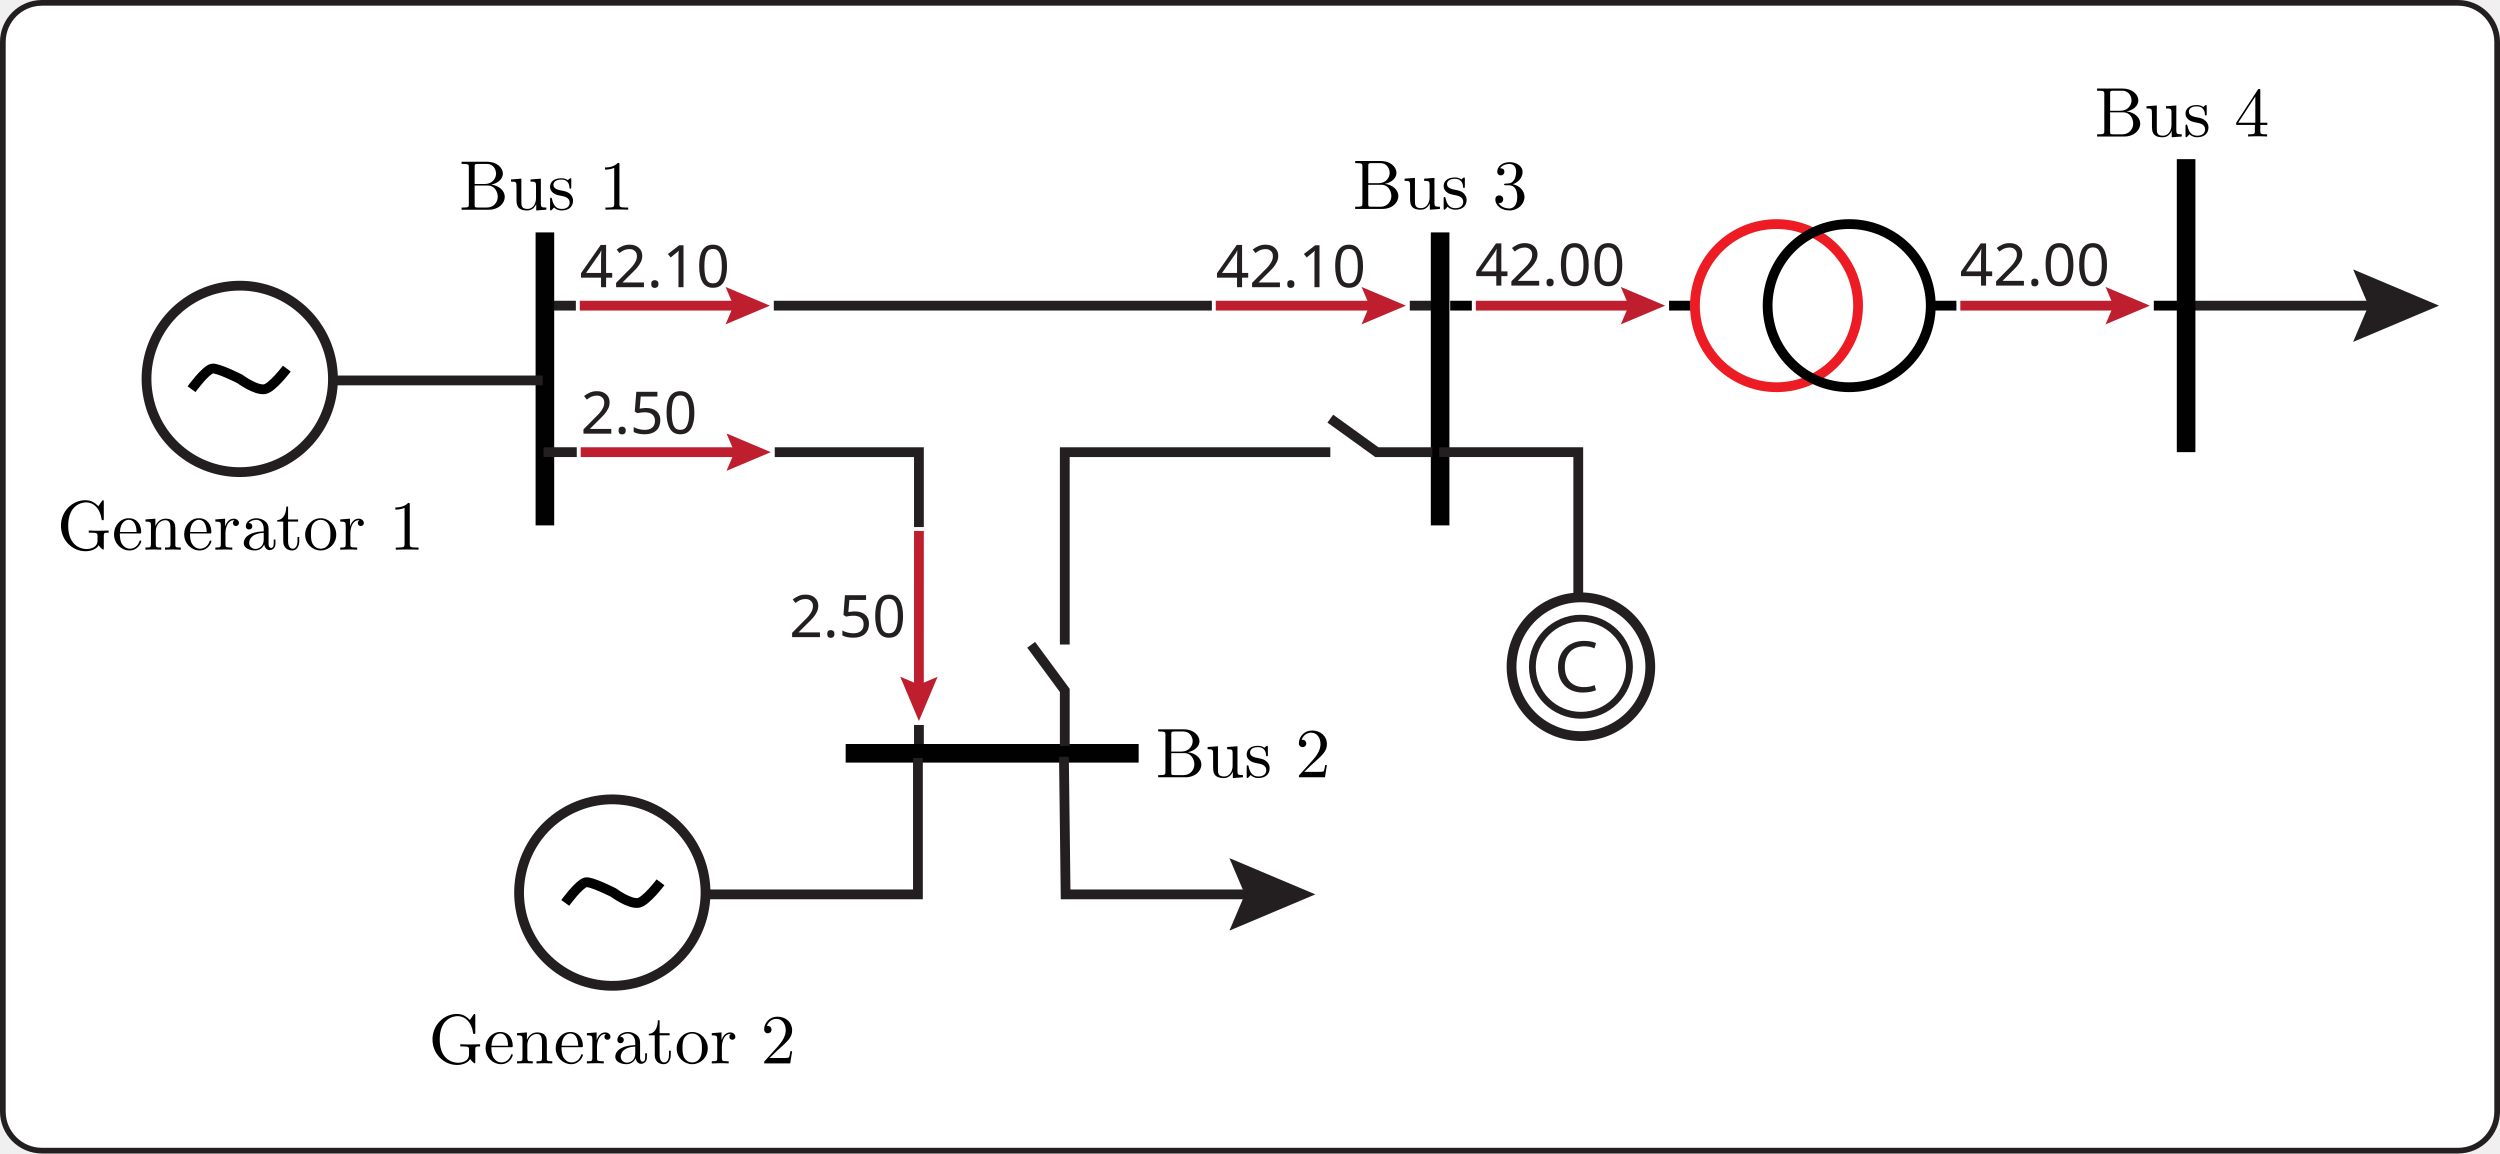
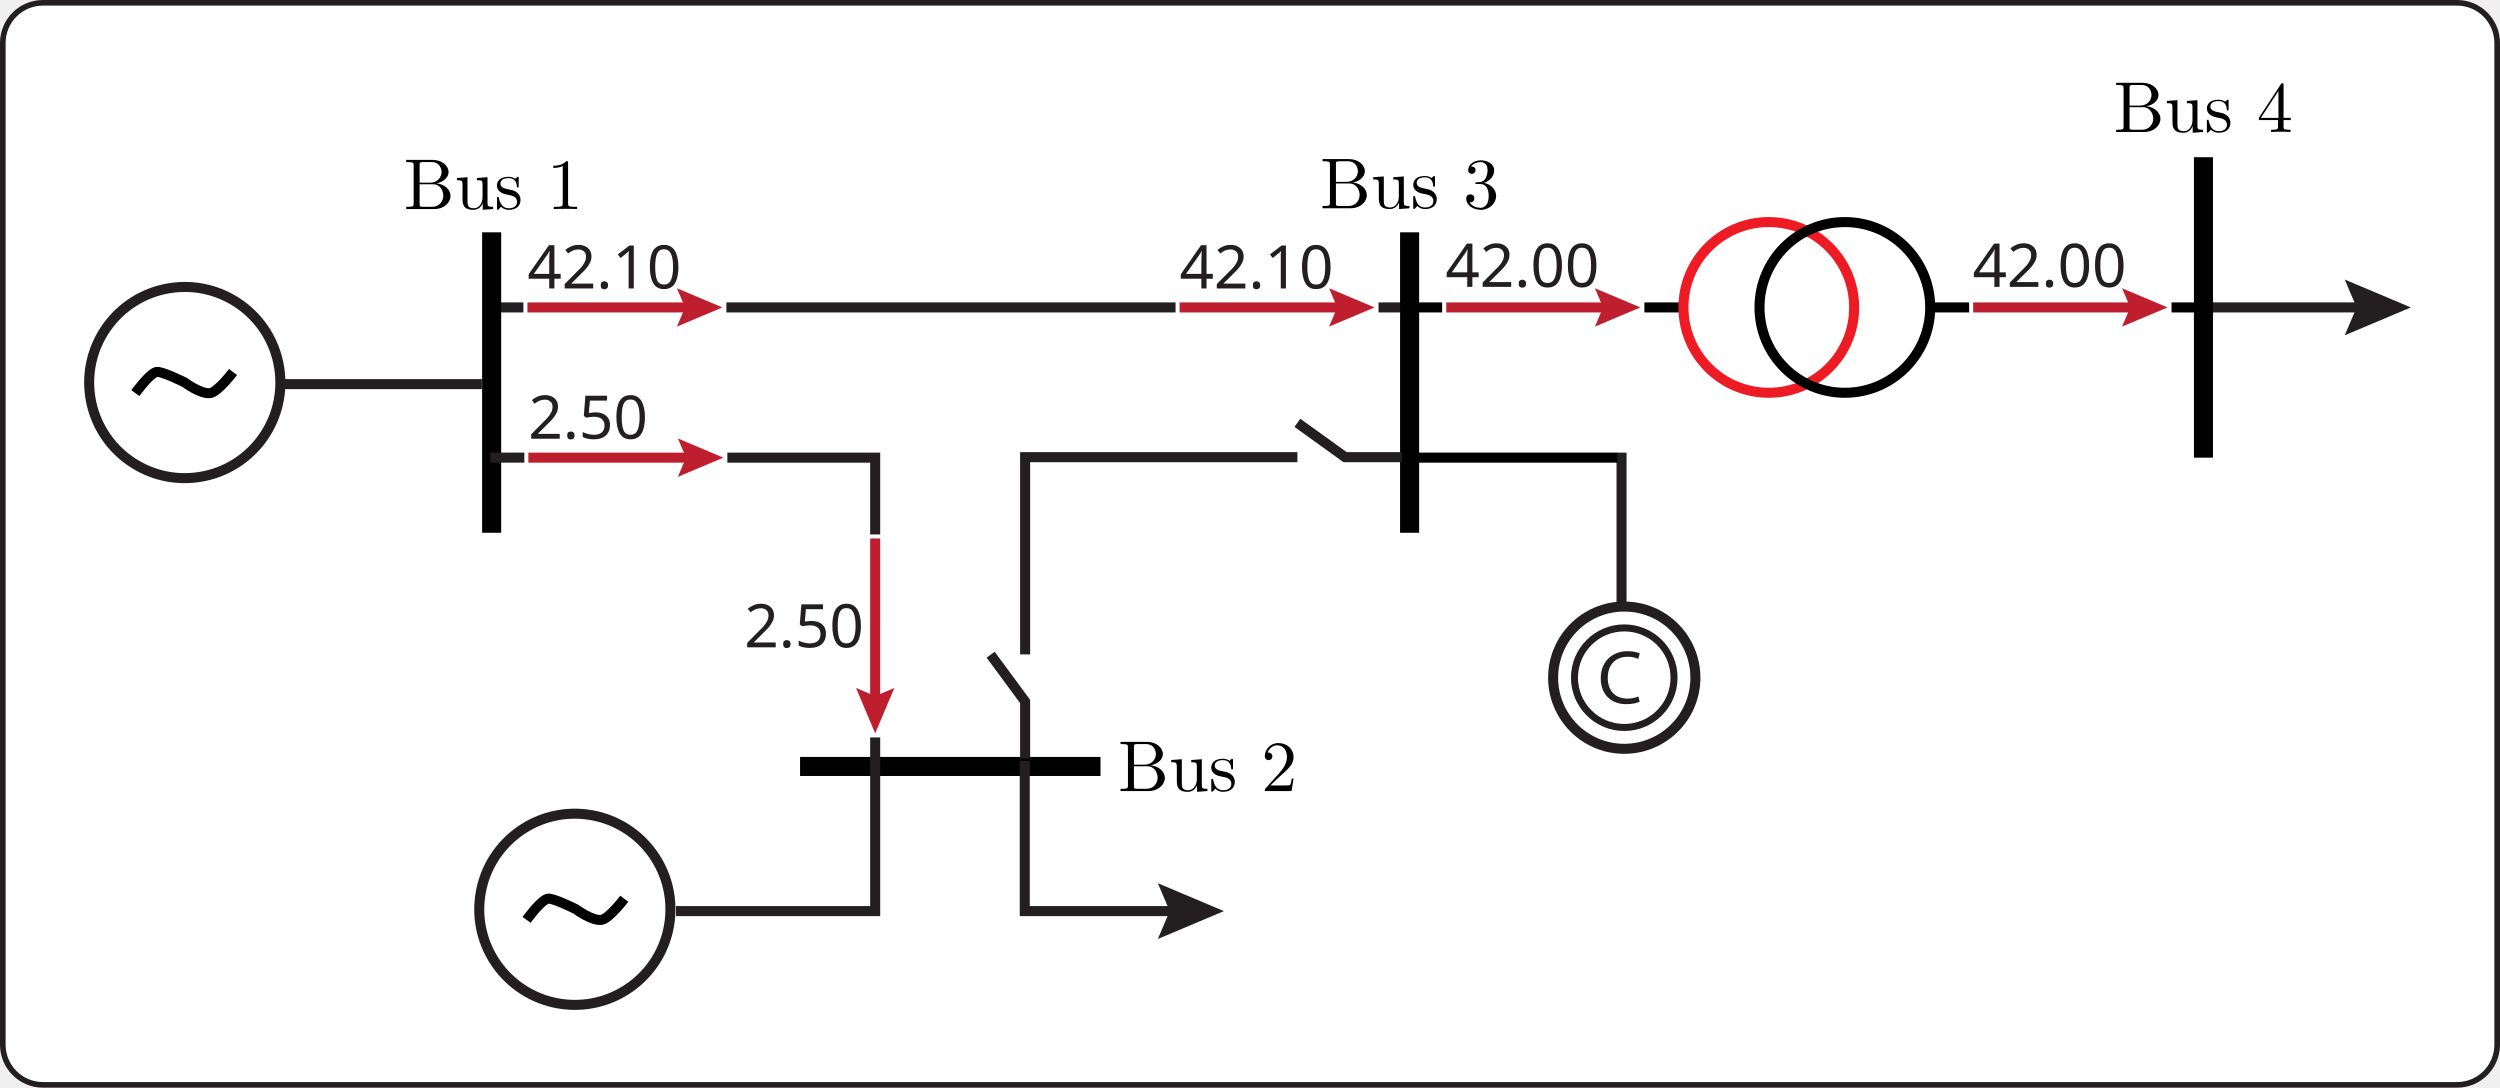
- <svg xmlns="http://www.w3.org/2000/svg" id="Layer_1" data-name="Layer 1" viewBox="0 0 255.408 117.846">
+ <svg xmlns="http://www.w3.org/2000/svg" id="Layer_1" data-name="Layer 1" viewBox="0 0 249.08 108.367">
  <defs>
    <style>
      .cls-1, .cls-2, .cls-3, .cls-4, .cls-5, .cls-6, .cls-7, .cls-8 {
        stroke-miterlimit: 10;
      }

      .cls-1, .cls-2, .cls-5, .cls-6, .cls-7, .cls-8 {
        fill: none;
      }

      .cls-1, .cls-3, .cls-7, .cls-9 {
        stroke: #231f20;
      }

      .cls-2 {
        stroke: #000;
      }

      .cls-3, .cls-9 {
        fill: #fff;
      }

      .cls-4 {
        stroke: #be1e2d;
      }

      .cls-4, .cls-10 {
        fill: #be1e2d;
      }

      .cls-5, .cls-8 {
        stroke: #010101;
      }

      .cls-6 {
        stroke: #ed1c24;
      }

      .cls-7 {
        stroke-width: .7px;
      }

      .cls-11 {
        font-family: CMR10, 'CM R 10';
        font-size: 6px;
      }

      .cls-11, .cls-12 {
        fill: #231f20;
      }

      .cls-8 {
        stroke-width: 1.9px;
      }

      .cls-9 {
        stroke-miterlimit: 2;
-         stroke-width: .582px;
+         stroke-width: .561px;
      }
    </style>
  </defs>
-   <rect class="cls-9" x=".291" y=".291" width="254.826" height="117.264" rx="4" ry="4" />
+   <rect class="cls-9" x=".28" y=".28" width="248.519" height="107.807" rx="4" ry="4" />
  <g>
-     <line class="cls-5" x1="170.518" y1="31.226" x2="172.728" y2="31.226" />
-     <line class="cls-3" x1="144.03" y1="31.226" x2="147.13" y2="31.226" />
-     <line class="cls-3" x1="79.055" y1="31.226" x2="123.808" y2="31.226" />
-     <line class="cls-3" x1="56.186" y1="31.226" x2="58.832" y2="31.226" />
+     <line class="cls-5" x1="163.834" y1="30.63" x2="167.544" y2="30.63" />
+     <line class="cls-3" x1="137.346" y1="30.63" x2="140.446" y2="30.63" />
+     <line class="cls-3" x1="72.371" y1="30.63" x2="117.124" y2="30.63" />
+     <line class="cls-3" x1="49.502" y1="30.63" x2="52.148" y2="30.63" />
+     <line class="cls-8" x1="48.984" y1="23.146" x2="48.984" y2="53.08" />
+     <line class="cls-1" x1="52.242" y1="45.597" x2="48.848" y2="45.596" />
+     <polyline class="cls-1" points="87.196 53.247 87.196 45.597 72.467 45.597" />
+     <line class="cls-8" x1="79.712" y1="76.363" x2="109.646" y2="76.363" />
+     <line class="cls-8" x1="140.442" y1="23.146" x2="140.442" y2="53.08" />
+     <line class="cls-5" x1="141.35" y1="30.63" x2="143.684" y2="30.63" />
+     <line class="cls-5" x1="216.355" y1="30.629" x2="220.55" y2="30.63" />
    <g>
-       <line class="cls-1" x1="243.211" y1="31.226" x2="223.669" y2="31.226" />
-       <polygon class="cls-12" points="240.403 27.523 241.976 31.226 240.403 34.929 249.181 31.226 240.403 27.523" />
+       <path d="m44.885,19.515c0,.674-.645,1.313-1.599,1.313h-2.812v-.222h.172c.553,0,.567-.079.567-.337v-3.781c0-.258-.014-.337-.567-.337h-.172v-.222h2.625c.933,0,1.593.588,1.593,1.212,0,.531-.495.99-1.191,1.126.796.086,1.384.624,1.384,1.248Zm-2.037-1.313c.796,0,1.148-.603,1.148-1.062,0-.38-.251-.99-.947-.99h-.89c-.337,0-.351.05-.351.287v1.765h1.04Zm1.32,1.306c0-.481-.301-1.148-1.011-1.148h-1.349v1.959c0,.237.014.287.351.287h.897c.739,0,1.112-.589,1.112-1.098Z" />
+       <path d="m47.173,20.906c-1.09,0-1.09-.653-1.09-1.212v-1.076c0-.638,0-.66-.56-.66v-.222l1.055-.08v2.382c0,.373.028.71.631.71.524,0,.868-.488.868-1.112v-1.278c0-.352-.058-.401-.56-.401v-.222l1.055-.08v2.547c0,.352.057.401.559.401v.222l-1.033.079v-.645c-.208.445-.524.645-.925.645Z" />
+       <path d="m49.82,19.105c-.194-.157-.309-.359-.309-.61,0-.401.273-.882,1.148-.882.108,0,.402,0,.675.201.028-.022.1-.087.122-.115.093-.086.108-.086.144-.086.079,0,.079.051.079.172v.725c0,.136,0,.172-.093.172-.014,0-.079,0-.086-.065-.014-.223-.05-.868-.839-.868-.617,0-.803.294-.803.546,0,.415.481.509.882.588.301.058.581.115.818.345.086.086.301.301.301.681,0,.517-.33.997-1.155.997-.151,0-.474-.007-.789-.308-.129.136-.129.15-.143.165-.136.137-.143.144-.179.144-.079,0-.079-.05-.079-.172v-.947c0-.129,0-.179.093-.179.072,0,.079.029.1.122.136.61.395,1.019.997,1.019.56,0,.811-.287.811-.652,0-.517-.588-.631-.746-.66-.516-.101-.717-.144-.947-.331Z" />
+       <path d="m56.598,20.261c0,.266.022.344.667.344h.23v.222c-.251-.021-.875-.021-1.162-.021s-.911,0-1.162.021v-.222h.229c.645,0,.667-.086.667-.344v-3.716c-.373.186-.796.186-.94.186v-.222c.23,0,.861,0,1.306-.459.165,0,.165.014.165.186v4.025Z" />
    </g>
-     <line class="cls-8" x1="55.668" y1="23.743" x2="55.668" y2="53.676" />
-     <line class="cls-1" x1="58.925" y1="46.193" x2="55.532" y2="46.193" />
-     <polyline class="cls-1" points="93.88 53.844 93.88 46.194 79.151 46.193" />
-     <line class="cls-1" x1="93.88" y1="76.406" x2="93.88" y2="74.066" />
-     <line class="cls-8" x1="86.396" y1="76.96" x2="116.33" y2="76.96" />
-     <line class="cls-8" x1="147.126" y1="23.743" x2="147.126" y2="53.676" />
-     <line class="cls-3" x1="55.445" y1="38.867" x2="29.934" y2="38.868" />
-     <circle class="cls-3" cx="24.493" cy="38.71" r="9.524" transform="translate(-5.901 4.438) rotate(-9.245)" />
-     <path class="cls-2" d="m29.302,37.658s-1.502,1.987-2.266,2.103c-.93.142-2.546-1.058-2.546-1.058,0,0-2.345-1.184-2.837-1.045-.712.202-2.084,2.103-2.084,2.103" />
-     <line class="cls-8" x1="223.339" y1="16.259" x2="223.339" y2="46.193" />
-     <line class="cls-5" x1="148.157" y1="31.226" x2="150.368" y2="31.226" />
+     <line class="cls-1" x1="161.557" y1="45.096" x2="161.557" y2="60.098" />
+     <path class="cls-1" d="m168.915,67.519c0-3.915-3.174-7.087-7.087-7.087s-7.087,3.172-7.087,7.087,3.172,7.087,7.087,7.087,7.087-3.174,7.087-7.087Z" />
+     <path class="cls-7" d="m166.788,67.519c0-2.74-2.221-4.96-4.96-4.96s-4.96,2.22-4.96,4.96,2.221,4.96,4.96,4.96,4.96-2.222,4.96-4.96Z" />
+     <path class="cls-12" d="m163.366,69.915c-.243.121-.73.243-1.352.243-1.443,0-2.529-.912-2.529-2.59,0-1.603,1.087-2.689,2.674-2.689.638,0,1.041.137,1.215.228l-.16.539c-.25-.121-.607-.213-1.033-.213-1.2,0-1.997.767-1.997,2.112,0,1.253.721,2.058,1.967,2.058.403,0,.813-.083,1.079-.213l.137.524Z" />
    <g>
-       <circle class="cls-6" cx="181.494" cy="31.226" r="8.334" />
-       <circle class="cls-5" cx="188.92" cy="31.226" r="8.334" />
-     </g>
-     <line class="cls-5" x1="220.039" y1="31.226" x2="222.634" y2="31.226" />
-     <g>
-       <path d="m51.569,20.111c0,.674-.645,1.313-1.599,1.313h-2.812v-.222h.172c.553,0,.567-.079.567-.337v-3.781c0-.258-.014-.337-.567-.337h-.172v-.222h2.625c.933,0,1.593.588,1.593,1.212,0,.531-.495.99-1.191,1.126.796.086,1.384.624,1.384,1.248Zm-2.037-1.313c.796,0,1.148-.603,1.148-1.062,0-.38-.251-.99-.947-.99h-.89c-.337,0-.351.05-.351.287v1.765h1.04Zm1.32,1.306c0-.481-.301-1.148-1.011-1.148h-1.349v1.959c0,.237.014.287.351.287h.897c.739,0,1.112-.588,1.112-1.097Z" />
-       <path d="m53.857,21.503c-1.09,0-1.09-.653-1.09-1.212v-1.076c0-.638,0-.66-.56-.66v-.222l1.055-.08v2.382c0,.373.028.71.631.71.524,0,.868-.488.868-1.112v-1.278c0-.352-.058-.401-.56-.401v-.222l1.055-.08v2.548c0,.352.057.401.559.401v.222l-1.033.079v-.646c-.208.445-.524.646-.925.646Z" />
-       <path d="m56.504,19.702c-.194-.158-.309-.359-.309-.61,0-.401.273-.882,1.148-.882.108,0,.402,0,.675.201.028-.022.1-.086.122-.115.093-.087.108-.087.144-.087.079,0,.079.051.079.172v.725c0,.136,0,.172-.093.172-.014,0-.079,0-.086-.065-.014-.223-.05-.868-.839-.868-.617,0-.803.294-.803.546,0,.416.481.509.882.588.301.058.581.115.818.344.086.086.301.301.301.681,0,.517-.33.997-1.155.997-.151,0-.474-.007-.789-.308-.129.136-.129.15-.143.165-.136.137-.143.144-.179.144-.079,0-.079-.05-.079-.172v-.947c0-.129,0-.179.093-.179.072,0,.079.029.1.122.136.61.395,1.019.997,1.019.56,0,.811-.287.811-.652,0-.517-.588-.631-.746-.66-.516-.101-.717-.144-.947-.331Z" />
-       <path d="m63.282,20.857c0,.266.022.344.667.344h.23v.222c-.251-.021-.875-.021-1.162-.021s-.911,0-1.162.021v-.222h.229c.645,0,.667-.086.667-.344v-3.716c-.373.186-.796.186-.94.186v-.222c.23,0,.861,0,1.306-.459.165,0,.165.014.165.186v4.025Z" />
+       <path d="m116.053,77.5c0,.674-.645,1.313-1.6,1.313h-2.812v-.223h.172c.553,0,.567-.079.567-.337v-3.781c0-.258-.014-.338-.567-.338h-.172v-.222h2.625c.933,0,1.593.589,1.593,1.212,0,.531-.495.99-1.191,1.127.796.086,1.384.624,1.384,1.249Zm-2.037-1.314c.796,0,1.148-.603,1.148-1.062,0-.38-.251-.99-.947-.99h-.889c-.337,0-.351.051-.351.287v1.765h1.04Zm1.32,1.306c0-.48-.301-1.148-1.011-1.148h-1.349v1.958c0,.237.014.287.351.287h.897c.739,0,1.112-.588,1.112-1.097Z" />
+       <path d="m118.341,78.892c-1.09,0-1.09-.653-1.09-1.212v-1.076c0-.639,0-.66-.56-.66v-.223l1.055-.079v2.381c0,.373.028.711.631.711.524,0,.868-.488.868-1.112v-1.277c0-.352-.058-.401-.56-.401v-.223l1.055-.079v2.547c0,.352.057.401.559.401v.223l-1.033.079v-.646c-.208.444-.524.646-.926.646Z" />
+       <path d="m120.988,77.091c-.194-.157-.309-.359-.309-.61,0-.402.273-.882,1.148-.882.108,0,.402,0,.675.2.028-.021.1-.086.122-.115.093-.086.107-.086.143-.086.079,0,.079.05.079.172v.724c0,.136,0,.172-.093.172-.014,0-.079,0-.086-.065-.014-.222-.05-.868-.84-.868-.617,0-.803.294-.803.545,0,.416.481.509.883.588.301.057.581.115.818.344.086.087.301.302.301.682,0,.516-.33.997-1.155.997-.151,0-.474-.007-.789-.309-.129.136-.129.151-.143.165-.136.136-.143.143-.179.143-.079,0-.079-.05-.079-.172v-.947c0-.129,0-.179.094-.179.072,0,.079.029.1.122.136.61.395,1.019.997,1.019.56,0,.811-.287.811-.653,0-.517-.588-.632-.746-.66-.516-.1-.717-.143-.947-.33Z" />
+       <path d="m127.86,78.26c.158,0,.631,0,.681-.058.072-.108.122-.423.158-.638h.179l-.201,1.249h-2.662c0-.172,0-.187.079-.266l1.377-1.535c.394-.445.753-1.012.753-1.585,0-.588-.308-1.169-.961-1.169-.416,0-.804.265-.968.731.021-.007.036-.007.093-.007.251,0,.38.187.38.373,0,.294-.251.38-.373.38-.021,0-.38,0-.38-.402,0-.638.531-1.299,1.342-1.299.875,0,1.521.575,1.521,1.392,0,.717-.43,1.105-1.549,2.095l-.76.739h1.291Z" />
    </g>
    <g>
-       <path d="m218.654,12.633c0,.674-.645,1.313-1.599,1.313h-2.812v-.223h.172c.553,0,.567-.079.567-.337v-3.781c0-.258-.014-.337-.567-.337h-.172v-.222h2.625c.933,0,1.593.588,1.593,1.212,0,.531-.495.99-1.19,1.127.796.087,1.384.624,1.384,1.249Zm-2.038-1.314c.797,0,1.148-.603,1.148-1.062,0-.38-.251-.99-.947-.99h-.889c-.337,0-.351.051-.351.287v1.765h1.04Zm1.32,1.306c0-.48-.302-1.147-1.012-1.147h-1.349v1.958c0,.237.014.287.351.287h.896c.739,0,1.112-.588,1.112-1.097Z" />
-       <path d="m220.941,14.024c-1.09,0-1.09-.653-1.09-1.212v-1.076c0-.639,0-.659-.56-.659v-.223l1.055-.079v2.381c0,.373.028.711.631.711.524,0,.868-.488.868-1.112v-1.277c0-.352-.058-.401-.56-.401v-.223l1.055-.079v2.547c0,.352.058.401.56.401v.223l-1.033.079v-.645c-.208.444-.524.645-.926.645Z" />
-       <path d="m223.588,12.223c-.194-.157-.309-.359-.309-.61,0-.402.273-.882,1.147-.882.108,0,.402,0,.675.201.028-.021.1-.086.122-.115.093-.086.108-.086.143-.086.079,0,.079.05.079.172v.724c0,.136,0,.172-.093.172-.015,0-.079,0-.086-.065-.014-.222-.05-.868-.84-.868-.617,0-.803.294-.803.545,0,.416.48.509.882.588.301.057.581.115.818.344.086.086.301.302.301.682,0,.516-.33.997-1.154.997-.151,0-.474-.007-.79-.309-.129.136-.129.151-.143.165-.136.136-.143.144-.179.144-.079,0-.079-.05-.079-.172v-.947c0-.129,0-.179.093-.179.072,0,.079.029.1.122.136.61.395,1.019.998,1.019.56,0,.811-.288.811-.653,0-.517-.588-.631-.747-.66-.516-.1-.717-.143-.946-.33Z" />
-       <path d="m228.458,12.761v-.222l2.203-3.364c.057-.087.079-.087.143-.087.115,0,.115.043.115.187v3.264h.717v.222h-.717v.624c0,.258.015.337.546.337h.15v.223c-.295-.022-.674-.022-.976-.022s-.674,0-.968.022v-.223h.15c.531,0,.545-.079.545-.337v-.624h-1.908Zm1.952-2.898l-1.751,2.676h1.751v-2.676Z" />
+       <path d="m136.178,19.435c0,.675-.645,1.313-1.6,1.313h-2.812v-.223h.172c.553,0,.567-.079.567-.337v-3.781c0-.257-.014-.337-.567-.337h-.172v-.222h2.625c.933,0,1.593.588,1.593,1.212,0,.531-.495.99-1.191,1.126.796.086,1.384.624,1.384,1.248Zm-2.037-1.313c.796,0,1.148-.603,1.148-1.062,0-.38-.251-.99-.947-.99h-.889c-.337,0-.351.05-.351.287v1.765h1.04Zm1.32,1.306c0-.481-.301-1.148-1.011-1.148h-1.349v1.958c0,.237.014.287.351.287h.897c.739,0,1.112-.588,1.112-1.098Z" />
+       <path d="m138.466,20.827c-1.09,0-1.09-.653-1.09-1.212v-1.076c0-.639,0-.66-.56-.66v-.222l1.055-.079v2.381c0,.373.028.711.631.711.524,0,.868-.488.868-1.112v-1.277c0-.352-.058-.402-.56-.402v-.222l1.055-.079v2.547c0,.352.057.401.559.401v.223l-1.033.079v-.645c-.208.444-.524.645-.926.645Z" />
+       <path d="m141.112,19.026c-.194-.157-.309-.359-.309-.609,0-.402.273-.883,1.148-.883.108,0,.402,0,.675.201.028-.021.1-.086.122-.115.093-.086.108-.086.143-.086.079,0,.079.051.079.173v.724c0,.136,0,.172-.093.172-.014,0-.079,0-.086-.065-.014-.223-.05-.868-.84-.868-.617,0-.803.294-.803.546,0,.416.481.509.882.588.301.058.581.115.818.345.086.086.301.301.301.682,0,.516-.33.997-1.155.997-.151,0-.473-.007-.789-.309-.129.136-.129.151-.143.165-.136.136-.143.144-.179.144-.079,0-.079-.051-.079-.172v-.947c0-.129,0-.179.094-.179.072,0,.079.029.1.122.136.61.395,1.02.997,1.02.56,0,.811-.288.811-.653,0-.517-.589-.631-.746-.66-.516-.1-.717-.143-.947-.331Z" />
+       <path d="m149.061,19.522c0,.732-.653,1.384-1.528,1.384-.782,0-1.449-.474-1.449-1.126,0-.316.23-.416.402-.416.208,0,.402.144.402.402,0,.273-.223.43-.474.394.251.423.789.545,1.098.545.316,0,.811-.208.811-1.183,0-.703-.265-1.191-.854-1.191h-.315c-.122,0-.172,0-.172-.079,0-.072.05-.079.108-.086.05,0,.223-.014.28-.021.179-.007.423-.029.638-.373.187-.316.201-.732.201-.818,0-.646-.394-.803-.689-.803-.258,0-.732.093-.954.444.108,0,.445,0,.445.359,0,.208-.143.366-.366.366-.208,0-.366-.136-.366-.373,0-.546.545-.976,1.27-.976.689,0,1.32.402,1.32.99,0,.567-.416,1.069-1.004,1.263.746.15,1.198.71,1.198,1.299Z" />
    </g>
-     <g>
-       <path d="m8.738,56.317c-1.363,0-2.511-1.14-2.511-2.612s1.162-2.604,2.497-2.604c.71,0,1.097.388,1.327.617l.359-.531c.057-.086.086-.086.115-.086.079,0,.079.051.079.172v1.701c0,.15,0,.172-.115.172-.1,0-.1-.021-.114-.122-.144-1.054-.797-1.7-1.564-1.7-.43,0-1.844.238-1.844,2.382s1.42,2.389,1.886,2.389c.201,0,1.112-.065,1.112-.869v-.459c0-.266-.021-.345-.667-.345h-.229v-.222c.258.021.868.021,1.155.021.215,0,.61-.014.875-.021v.222c-.466,0-.495.037-.495.316v1.247c0,.108,0,.166-.065.166-.079,0-.366-.288-.459-.446-.244.423-.818.61-1.341.61Z" />
-       <path d="m12.461,55.578c.165.265.452.48.811.48.072,0,.718,0,.968-.738.014-.058.029-.1.093-.1.036,0,.093.015.093.086,0,.136-.323.932-1.198.932-.825,0-1.579-.696-1.579-1.657,0-.896.66-1.636,1.492-1.636.897,0,1.284.696,1.284,1.406,0,.15-.022.15-.18.15h-2.001c0,.259,0,.733.215,1.077Zm1.492-1.227c0-.28-.072-1.248-.811-1.248-.244,0-.846.179-.89,1.248h1.7Z" />
-       <path d="m14.863,53.289v-.222l1.011-.079v.753c.201-.445.538-.753,1.062-.753.416,0,.653.144.753.265.223.258.223.481.223,1.097v1.37c.007.215.186.215.559.215v.223c-.244-.007-.617-.022-.803-.022-.194,0-.56.015-.811.022v-.223c.481,0,.56,0,.56-.323v-1.672c0-.408-.079-.796-.531-.796-.459,0-.969.402-.969,1.147v1.32c0,.323.079.323.559.323v.223c-.244-.007-.617-.022-.803-.022-.194,0-.56.015-.811.022v-.223c.481,0,.56,0,.56-.323v-1.922c0-.352-.058-.402-.56-.402Z" />
-       <path d="m19.626,55.578c.165.265.452.48.811.48.072,0,.717,0,.968-.738.014-.058.029-.1.093-.1.036,0,.094.015.094.086,0,.136-.323.932-1.198.932-.825,0-1.578-.696-1.578-1.657,0-.896.66-1.636,1.492-1.636.897,0,1.284.696,1.284,1.406,0,.15-.022.15-.18.15h-2.001c0,.259,0,.733.215,1.077Zm1.492-1.227c0-.28-.072-1.248-.811-1.248-.244,0-.847.179-.889,1.248h1.7Z" />
-       <path d="m23.88,52.988c.308,0,.531.208.531.437s-.179.316-.309.316c-.158,0-.308-.108-.308-.309,0-.186.143-.273.165-.28-.014-.007-.028-.007-.079-.007-.545,0-.846.638-.846,1.349v1.105c0,.258.014.337.545.337h.15v.223c-.287-.022-.624-.022-.911-.022-.201,0-.538.015-.818.022v-.223c.481,0,.56,0,.56-.323v-1.922c0-.352-.057-.402-.56-.402v-.222l.997-.079v.789c.101-.308.359-.789.882-.789Z" />
-       <path d="m26.053,56.238c-.452,0-1.148-.18-1.148-.761,0-.315.179-.689.718-.932.452-.215.954-.237,1.32-.259v-.265c0-.638-.409-.918-.76-.918-.23,0-.581.079-.774.33.33.007.366.244.366.331,0,.186-.129.33-.33.33-.187,0-.33-.122-.33-.337,0-.474.495-.811,1.083-.811.344,0,.703.115.983.395.258.265.258.545.258.847v1.434c0,.036.029.359.266.359.079,0,.258-.043.258-.459v-.402h.179v.402c0,.581-.437.681-.588.681-.337,0-.531-.301-.56-.588-.136.338-.466.624-.94.624Zm-.596-.768c0,.359.294.61.646.61.323,0,.839-.245.839-.926v-.718c-1.184.044-1.485.639-1.485,1.034Z" />
-       <path d="m29.432,55.283c0,.122,0,.775.481.775.265,0,.48-.272.48-.803v-.395h.179v.409c0,.46-.201.969-.71.969-.258,0-.926-.086-.926-.969v-1.98h-.61v-.157c.703-.029.918-.797.925-1.385h.179v1.32h1.026v.222h-1.026v1.994Z" />
-       <path d="m32.76,56.238c-.839,0-1.586-.689-1.586-1.614,0-.897.696-1.679,1.593-1.679.868,0,1.585.761,1.585,1.679,0,.911-.725,1.614-1.592,1.614Zm.839-.71c.158-.316.158-.703.158-.962,0-.273,0-.688-.187-.997-.187-.308-.495-.466-.811-.466-.287,0-.624.15-.818.48-.172.317-.172.703-.172.983,0,.259,0,.696.179,1.012.194.33.509.48.818.48.359,0,.674-.207.832-.53Z" />
-       <path d="m36.641,52.988c.308,0,.531.208.531.437s-.179.316-.309.316c-.158,0-.308-.108-.308-.309,0-.186.143-.273.165-.28-.014-.007-.028-.007-.079-.007-.545,0-.847.638-.847,1.349v1.105c0,.258.014.337.545.337h.15v.223c-.287-.022-.624-.022-.911-.022-.201,0-.538.015-.818.022v-.223c.481,0,.56,0,.56-.323v-1.922c0-.352-.057-.402-.56-.402v-.222l.997-.079v.789c.101-.308.359-.789.882-.789Z" />
-       <path d="m41.862,55.593c0,.265.022.344.667.344h.229v.223c-.251-.022-.875-.022-1.162-.022s-.911,0-1.162.022v-.223h.23c.645,0,.667-.086.667-.344v-3.717c-.373.187-.796.187-.94.187v-.223c.229,0,.861,0,1.306-.459.165,0,.165.014.165.187v4.025Z" />
-     </g>
-     <circle class="cls-3" cx="62.556" cy="91.191" r="9.524" transform="translate(-35.61 142.109) rotate(-82.966)" />
-     <path class="cls-2" d="m67.481,90.14s-1.502,1.987-2.266,2.103c-.93.142-2.546-1.058-2.546-1.058,0,0-2.345-1.184-2.837-1.045-.712.201-2.084,2.103-2.084,2.103" />
-     <polyline class="cls-1" points="146.33 46.193 140.66 46.193 135.908 42.77" />
-     <polyline class="cls-1" points="135.908 46.193 108.782 46.194 108.782 65.844" />
-     <polyline class="cls-1" points="108.782 76.206 108.782 70.537 105.347 65.874" />
-     <polyline class="cls-1" points="72.331 91.371 93.778 91.371 93.778 77.442" />
-     <g>
-       <path d="m46.693,108.8c-1.362,0-2.509-1.14-2.509-2.61s1.161-2.602,2.495-2.602c.71,0,1.097.387,1.326.617l.359-.531c.057-.086.086-.086.115-.086.079,0,.079.05.079.172v1.699c0,.151,0,.172-.115.172-.1,0-.1-.022-.115-.122-.143-1.054-.796-1.699-1.563-1.699-.43,0-1.842.237-1.842,2.38s1.419,2.387,1.885,2.387c.201,0,1.111-.065,1.111-.868v-.459c0-.265-.022-.344-.667-.344h-.229v-.222c.258.022.867.022,1.154.022.215,0,.609-.014.874-.022v.222c-.466,0-.495.036-.495.316v1.247c0,.107,0,.165-.064.165-.079,0-.366-.287-.459-.445-.243.423-.817.61-1.34.61Z" />
-       <path d="m50.417,108.062c.165.265.452.48.81.48.072,0,.717,0,.968-.739.014-.057.029-.1.093-.1.036,0,.093.015.093.086,0,.136-.323.932-1.197.932-.824,0-1.577-.695-1.577-1.656,0-.896.66-1.634,1.491-1.634.896,0,1.283.695,1.283,1.405,0,.151-.022.151-.179.151h-2c0,.258,0,.731.215,1.075Zm1.491-1.226c0-.28-.072-1.247-.81-1.247-.244,0-.846.179-.889,1.247h1.699Z" />
-       <path d="m52.82,105.775v-.222l1.011-.079v.753c.201-.445.537-.753,1.061-.753.416,0,.653.143.753.265.222.258.222.48.222,1.097v1.369c.007.215.186.215.559.215v.222c-.243-.007-.616-.022-.803-.022-.193,0-.559.015-.81.022v-.222c.48,0,.559,0,.559-.323v-1.67c0-.408-.079-.795-.53-.795-.459,0-.968.401-.968,1.147v1.319c0,.323.079.323.559.323v.222c-.243-.007-.616-.022-.803-.022-.193,0-.559.015-.81.022v-.222c.48,0,.559,0,.559-.323v-1.921c0-.352-.057-.402-.559-.402Z" />
-       <path d="m57.582,108.062c.165.265.452.48.81.48.072,0,.717,0,.968-.739.014-.057.029-.1.093-.1.036,0,.093.015.093.086,0,.136-.323.932-1.197.932-.824,0-1.577-.695-1.577-1.656,0-.896.66-1.634,1.491-1.634.896,0,1.283.695,1.283,1.405,0,.151-.022.151-.179.151h-2c0,.258,0,.731.215,1.075Zm1.491-1.226c0-.28-.072-1.247-.81-1.247-.244,0-.846.179-.889,1.247h1.699Z" />
-       <path d="m61.835,105.474c.308,0,.53.208.53.437s-.179.315-.308.315c-.158,0-.308-.108-.308-.308,0-.186.143-.272.165-.279-.015-.007-.029-.007-.079-.007-.545,0-.846.638-.846,1.347v1.104c0,.258.014.337.545.337h.151v.222c-.286-.022-.623-.022-.91-.022-.2,0-.537.015-.817.022v-.222c.48,0,.559,0,.559-.323v-1.921c0-.352-.057-.402-.559-.402v-.222l.996-.079v.788c.101-.308.359-.788.882-.788Z" />
-       <path d="m64.009,108.721c-.452,0-1.147-.179-1.147-.76,0-.315.179-.688.717-.932.452-.215.954-.237,1.319-.258v-.265c0-.638-.409-.918-.76-.918-.229,0-.581.079-.774.33.33.007.366.244.366.33,0,.186-.129.33-.33.33-.187,0-.33-.122-.33-.337,0-.473.495-.81,1.082-.81.344,0,.703.115.982.394.258.265.258.545.258.846v1.434c0,.035.029.358.265.358.079,0,.258-.043.258-.459v-.401h.179v.401c0,.581-.437.681-.588.681-.337,0-.53-.301-.559-.588-.136.337-.466.624-.939.624Zm-.595-.767c0,.359.294.61.645.61.323,0,.839-.244.839-.925v-.717c-1.183.043-1.484.638-1.484,1.032Z" />
-       <path d="m67.388,107.768c0,.122,0,.774.48.774.265,0,.48-.272.48-.803v-.395h.179v.409c0,.459-.201.968-.71.968-.258,0-.925-.086-.925-.968v-1.978h-.609v-.158c.703-.029.918-.796.925-1.383h.179v1.319h1.025v.222h-1.025v1.993Z" />
-       <path d="m70.715,108.721c-.839,0-1.584-.688-1.584-1.613,0-.896.695-1.677,1.591-1.677.867,0,1.584.76,1.584,1.677,0,.91-.724,1.613-1.591,1.613Zm.838-.709c.158-.316.158-.703.158-.961,0-.272,0-.688-.186-.997-.186-.308-.494-.466-.81-.466-.287,0-.623.15-.817.48-.172.316-.172.702-.172.982,0,.258,0,.695.179,1.011.193.33.509.48.817.48.359,0,.674-.208.831-.53Z" />
-       <path d="m74.596,105.474c.308,0,.53.208.53.437s-.179.315-.309.315c-.158,0-.308-.108-.308-.308,0-.186.143-.272.165-.279-.014-.007-.029-.007-.079-.007-.545,0-.846.638-.846,1.347v1.104c0,.258.014.337.544.337h.151v.222c-.286-.022-.624-.022-.911-.022-.2,0-.537.015-.817.022v-.222c.48,0,.559,0,.559-.323v-1.921c0-.352-.057-.402-.559-.402v-.222l.996-.079v.788c.101-.308.359-.788.882-.788Z" />
-       <path d="m79.911,108.091c.158,0,.631,0,.681-.058.072-.107.122-.423.157-.638h.179l-.2,1.247h-2.66c0-.172,0-.186.079-.266l1.376-1.534c.394-.445.753-1.011.753-1.584,0-.588-.308-1.169-.961-1.169-.416,0-.803.265-.968.731.021-.007.036-.007.093-.007.251,0,.38.186.38.373,0,.294-.25.38-.373.38-.021,0-.38,0-.38-.402,0-.638.53-1.297,1.34-1.297.875,0,1.52.573,1.52,1.391,0,.717-.43,1.104-1.548,2.093l-.76.738h1.29Z" />
-     </g>
-     <g>
-       <polyline class="cls-1" points="128.411 91.372 108.867 91.371 108.694 77.314" />
-       <polygon class="cls-12" points="125.602 87.669 127.175 91.372 125.602 95.075 134.38 91.373 125.602 87.669" />
-     </g>
-     <polyline class="cls-1" points="147.04 46.193 161.241 46.193 161.241 60.695" />
-     <path class="cls-1" d="m168.599,68.116c0-3.915-3.174-7.087-7.087-7.087s-7.087,3.172-7.087,7.087,3.172,7.087,7.087,7.087,7.087-3.174,7.087-7.087Z" />
-     <path class="cls-7" d="m166.472,68.116c0-2.74-2.221-4.96-4.96-4.96s-4.96,2.22-4.96,4.96,2.221,4.96,4.96,4.96,4.96-2.222,4.96-4.96Z" />
-     <path class="cls-12" d="m163.049,70.511c-.243.121-.73.243-1.352.243-1.443,0-2.529-.912-2.529-2.59,0-1.603,1.087-2.689,2.674-2.689.638,0,1.041.137,1.215.228l-.16.539c-.25-.121-.607-.213-1.033-.213-1.2,0-1.997.767-1.997,2.111,0,1.254.721,2.059,1.967,2.059.403,0,.813-.084,1.079-.213l.137.524Z" />
-     <g>
-       <path d="m122.737,78.097c0,.674-.645,1.313-1.6,1.313h-2.812v-.223h.172c.553,0,.567-.079.567-.337v-3.781c0-.258-.014-.338-.567-.338h-.172v-.222h2.625c.933,0,1.593.589,1.593,1.212,0,.531-.495.99-1.191,1.127.796.086,1.384.624,1.384,1.249Zm-2.037-1.314c.796,0,1.148-.602,1.148-1.062,0-.38-.251-.99-.947-.99h-.889c-.337,0-.351.051-.351.287v1.765h1.04Zm1.32,1.306c0-.48-.301-1.147-1.011-1.147h-1.349v1.958c0,.237.014.287.351.287h.897c.739,0,1.112-.588,1.112-1.097Z" />
-       <path d="m125.025,79.488c-1.09,0-1.09-.653-1.09-1.212v-1.076c0-.639,0-.659-.56-.659v-.223l1.055-.079v2.381c0,.373.028.711.631.711.524,0,.868-.488.868-1.112v-1.277c0-.352-.058-.401-.56-.401v-.223l1.055-.079v2.547c0,.352.057.401.559.401v.223l-1.033.079v-.646c-.208.444-.524.646-.926.646Z" />
-       <path d="m127.672,77.688c-.194-.157-.309-.359-.309-.61,0-.402.273-.882,1.148-.882.108,0,.402,0,.675.2.028-.021.1-.086.122-.115.093-.086.107-.086.143-.086.079,0,.079.05.079.172v.724c0,.136,0,.172-.093.172-.014,0-.079,0-.086-.065-.014-.222-.05-.868-.84-.868-.617,0-.803.294-.803.545,0,.416.481.509.883.588.301.057.581.115.818.344.086.086.301.302.301.682,0,.516-.33.997-1.155.997-.151,0-.474-.007-.789-.309-.129.136-.129.151-.143.165-.136.136-.143.143-.179.143-.079,0-.079-.05-.079-.172v-.947c0-.129,0-.179.094-.179.072,0,.079.029.1.122.136.61.395,1.019.997,1.019.56,0,.811-.288.811-.653,0-.517-.588-.631-.746-.66-.516-.1-.717-.143-.947-.33Z" />
-       <path d="m134.544,78.857c.158,0,.631,0,.681-.058.072-.108.122-.423.158-.638h.179l-.201,1.249h-2.662c0-.172,0-.187.079-.266l1.377-1.535c.394-.445.753-1.012.753-1.586,0-.588-.308-1.169-.961-1.169-.416,0-.804.265-.968.731.021-.007.036-.007.093-.007.251,0,.38.187.38.373,0,.294-.251.38-.373.38-.021,0-.38,0-.38-.402,0-.639.531-1.299,1.342-1.299.875,0,1.521.575,1.521,1.392,0,.717-.43,1.105-1.549,2.095l-.76.739h1.291Z" />
-     </g>
-     <g>
-       <path d="m142.862,20.032c0,.675-.645,1.313-1.6,1.313h-2.812v-.223h.172c.553,0,.567-.079.567-.337v-3.781c0-.257-.014-.337-.567-.337h-.172v-.222h2.625c.933,0,1.593.588,1.593,1.212,0,.531-.495.99-1.191,1.126.796.086,1.384.624,1.384,1.248Zm-2.037-1.313c.796,0,1.148-.602,1.148-1.062,0-.38-.251-.99-.947-.99h-.889c-.337,0-.351.05-.351.287v1.765h1.04Zm1.32,1.306c0-.481-.301-1.147-1.011-1.147h-1.349v1.958c0,.237.014.287.351.287h.897c.739,0,1.112-.588,1.112-1.098Z" />
-       <path d="m145.149,21.424c-1.09,0-1.09-.653-1.09-1.212v-1.077c0-.638,0-.66-.56-.66v-.222l1.055-.079v2.382c0,.373.028.711.631.711.524,0,.868-.488.868-1.112v-1.277c0-.352-.058-.402-.56-.402v-.222l1.055-.079v2.547c0,.351.057.401.559.401v.223l-1.033.079v-.646c-.208.444-.524.646-.926.646Z" />
-       <path d="m147.796,19.623c-.194-.158-.309-.359-.309-.609,0-.402.273-.883,1.148-.883.108,0,.402,0,.675.201.028-.021.1-.086.122-.115.093-.086.108-.086.143-.086.079,0,.079.051.079.173v.724c0,.136,0,.172-.093.172-.014,0-.079,0-.086-.065-.014-.223-.05-.868-.84-.868-.617,0-.803.294-.803.546,0,.416.481.509.882.588.301.058.581.115.818.345.086.086.301.301.301.682,0,.516-.33.997-1.155.997-.151,0-.473-.007-.789-.309-.129.136-.129.151-.143.165-.136.136-.143.144-.179.144-.079,0-.079-.051-.079-.172v-.947c0-.13,0-.179.094-.179.072,0,.079.029.1.122.136.61.395,1.02.997,1.02.56,0,.811-.288.811-.653,0-.517-.589-.631-.746-.66-.516-.1-.717-.143-.947-.331Z" />
-       <path d="m155.745,20.118c0,.732-.653,1.384-1.528,1.384-.782,0-1.449-.474-1.449-1.126,0-.316.23-.416.402-.416.208,0,.402.144.402.402,0,.273-.223.43-.474.394.251.423.789.545,1.098.545.316,0,.811-.208.811-1.183,0-.703-.265-1.191-.854-1.191h-.315c-.122,0-.172,0-.172-.079,0-.072.05-.079.108-.086.05,0,.223-.014.28-.021.179-.007.423-.029.638-.373.187-.316.201-.732.201-.818,0-.645-.394-.803-.689-.803-.258,0-.732.093-.954.444.108,0,.445,0,.445.359,0,.208-.143.366-.366.366-.208,0-.366-.136-.366-.373,0-.546.545-.976,1.27-.976.689,0,1.32.402,1.32.99,0,.567-.416,1.069-1.004,1.263.746.15,1.198.71,1.198,1.299Z" />
-     </g>
-     <text class="cls-11" transform="translate(59.232 29.339)">
+     <text class="cls-11" transform="translate(52.548 28.742)">
      <tspan x="0" y="0">42.10</tspan>
    </text>
    <g>
-       <line class="cls-4" x1="59.232" y1="31.227" x2="75.462" y2="31.227" />
-       <polygon class="cls-10" points="74.126 33.136 74.939 31.227 74.126 29.316 78.655 31.226 74.126 33.136" />
+       <line class="cls-4" x1="52.548" y1="30.631" x2="68.778" y2="30.631" />
+       <polygon class="cls-10" points="67.442 32.54 68.255 30.631 67.442 28.72 71.971 30.63 67.442 32.54" />
    </g>
    <g>
-       <line class="cls-4" x1="124.207" y1="31.227" x2="140.437" y2="31.227" />
-       <polygon class="cls-10" points="139.101 33.136 139.914 31.227 139.101 29.316 143.63 31.227 139.101 33.136" />
+       <line class="cls-4" x1="117.523" y1="30.631" x2="133.753" y2="30.631" />
+       <polygon class="cls-10" points="132.417 32.54 133.23 30.631 132.417 28.72 136.946 30.631 132.417 32.54" />
    </g>
-     <text class="cls-11" transform="translate(124.207 29.339)">
+     <text class="cls-11" transform="translate(117.523 28.742)">
      <tspan x="0" y="0">42.10</tspan>
    </text>
-     <text class="cls-11" transform="translate(59.327 44.306)">
+     <text class="cls-11" transform="translate(52.643 43.709)">
      <tspan x="0" y="0">2.50</tspan>
    </text>
    <g>
-       <line class="cls-4" x1="59.325" y1="46.194" x2="75.557" y2="46.194" />
-       <polygon class="cls-10" points="74.221 48.103 75.035 46.194 74.221 44.283 78.751 46.194 74.221 48.103" />
+       <line class="cls-4" x1="52.642" y1="45.597" x2="68.874" y2="45.597" />
+       <polygon class="cls-10" points="67.538 47.507 68.351 45.597 67.538 43.686 72.067 45.597 67.538 47.507" />
    </g>
    <g>
-       <line class="cls-4" x1="93.88" y1="54.244" x2="93.879" y2="70.473" />
-       <polygon class="cls-10" points="91.97 69.137 93.879 69.95 95.79 69.137 93.879 73.666 91.97 69.137" />
+       <line class="cls-4" x1="87.196" y1="53.647" x2="87.195" y2="69.876" />
+       <polygon class="cls-10" points="85.286 68.54 87.195 69.354 89.106 68.54 87.195 73.07 85.286 68.54" />
    </g>
-     <text class="cls-11" transform="translate(80.645 65.089)">
+     <text class="cls-11" transform="translate(74.161 64.492)">
      <tspan x="0" y="0">2.50</tspan>
    </text>
-     <text class="cls-11" transform="translate(150.694 29.181)">
+     <text class="cls-11" transform="translate(144.01 28.584)">
      <tspan x="0" y="0">42.00</tspan>
    </text>
    <g>
-       <line class="cls-4" x1="150.777" y1="31.227" x2="166.923" y2="31.227" />
-       <polygon class="cls-10" points="165.587 33.136 166.401 31.227 165.587 29.316 170.117 31.226 165.587 33.136" />
+       <line class="cls-4" x1="144.093" y1="30.631" x2="160.239" y2="30.631" />
+       <polygon class="cls-10" points="158.903 32.54 159.717 30.631 158.903 28.72 163.433 30.63 158.903 32.54" />
    </g>
-     <text class="cls-11" transform="translate(200.215 29.181)">
+     <text class="cls-11" transform="translate(196.531 28.584)">
      <tspan x="0" y="0">42.00</tspan>
    </text>
    <g>
-       <line class="cls-4" x1="200.273" y1="31.227" x2="216.445" y2="31.227" />
-       <polygon class="cls-10" points="215.109 33.136 215.922 31.227 215.109 29.316 219.638 31.226 215.109 33.136" />
+       <line class="cls-4" x1="196.59" y1="30.631" x2="212.761" y2="30.631" />
+       <polygon class="cls-10" points="211.425 32.54 212.239 30.631 211.425 28.72 215.954 30.63 211.425 32.54" />
    </g>
-     <line class="cls-5" x1="197.662" y1="31.226" x2="199.873" y2="31.226" />
+     <line class="cls-5" x1="192.678" y1="30.63" x2="196.19" y2="30.63" />
+     <circle class="cls-3" cx="18.409" cy="38.113" r="9.524" transform="translate(-5.884 3.453) rotate(-9.245)" />
+     <path class="cls-2" d="m23.218,37.062s-1.502,1.987-2.266,2.103c-.93.142-2.546-1.058-2.546-1.058,0,0-2.345-1.184-2.837-1.045-.712.202-2.084,2.103-2.084,2.103" />
+     <line class="cls-3" x1="28.169" y1="38.271" x2="48.012" y2="38.271" />
+     <circle class="cls-3" cx="57.272" cy="90.595" r="9.524" transform="translate(-39.654 136.341) rotate(-82.966)" />
+     <path class="cls-2" d="m62.197,89.543s-1.502,1.987-2.266,2.103c-.93.142-2.546-1.058-2.546-1.058,0,0-2.345-1.184-2.837-1.045-.712.201-2.084,2.103-2.084,2.103" />
+     <polyline class="cls-1" points="67.354 90.776 69.369 90.776 84.773 90.776 87.196 90.776 87.196 75.809 87.196 73.47" />
+     <g>
+       <polyline class="cls-1" points="117.464 90.775 115.76 90.775 103.487 90.776 102.099 90.776 102.099 75.809" />
+       <polygon class="cls-12" points="115.359 87.997 116.538 90.775 115.357 93.552 121.942 90.776 115.359 87.997" />
+     </g>
+     <polyline class="cls-5" points="141.291 45.597 143.375 45.597 159.294 45.596 161.133 45.596" />
+     <g>
+       <g>
+         <polyline class="cls-1" points="235.717 30.629 233.979 30.629 221.74 30.629 220.352 30.629" />
+         <polygon class="cls-12" points="233.611 27.852 234.791 30.629 233.611 33.407 240.195 30.629 233.611 27.852" />
+       </g>
+       <line class="cls-8" x1="219.535" y1="15.663" x2="219.535" y2="45.596" />
+       <g>
+         <circle class="cls-6" cx="176.229" cy="30.629" r="8.504" />
+         <circle class="cls-5" cx="183.806" cy="30.629" r="8.504" />
+       </g>
+       <g>
+         <path d="m215.249,11.836c0,.674-.645,1.313-1.599,1.313h-2.812v-.223h.172c.553,0,.567-.079.567-.337v-3.781c0-.258-.014-.337-.567-.337h-.172v-.222h2.625c.933,0,1.593.588,1.593,1.212,0,.531-.495.99-1.19,1.127.796.086,1.384.624,1.384,1.249Zm-2.038-1.314c.797,0,1.148-.603,1.148-1.062,0-.38-.251-.99-.947-.99h-.889c-.337,0-.351.051-.351.287v1.765h1.04Zm1.32,1.306c0-.48-.302-1.148-1.012-1.148h-1.349v1.958c0,.237.014.287.351.287h.896c.739,0,1.112-.588,1.112-1.097Z" />
+         <path d="m217.537,13.227c-1.09,0-1.09-.653-1.09-1.212v-1.076c0-.639,0-.66-.56-.66v-.223l1.055-.079v2.382c0,.373.028.711.631.711.524,0,.868-.488.868-1.112v-1.277c0-.352-.058-.401-.56-.401v-.223l1.055-.079v2.547c0,.352.058.401.56.401v.223l-1.033.079v-.646c-.208.444-.524.646-.926.646Z" />
+         <path d="m220.184,11.426c-.194-.158-.309-.359-.309-.61,0-.402.273-.882,1.147-.882.108,0,.402,0,.675.2.028-.021.1-.086.122-.115.093-.086.108-.086.143-.086.079,0,.079.05.079.172v.724c0,.136,0,.172-.093.172-.015,0-.079,0-.086-.065-.014-.222-.05-.868-.84-.868-.617,0-.803.294-.803.545,0,.416.48.509.882.588.301.057.581.115.818.344.086.086.301.302.301.682,0,.516-.33.997-1.154.997-.151,0-.474-.007-.79-.309-.129.136-.129.151-.143.165-.136.136-.143.144-.179.144-.079,0-.079-.05-.079-.172v-.947c0-.129,0-.179.093-.179.072,0,.079.029.1.122.136.61.395,1.019.998,1.019.56,0,.811-.288.811-.653,0-.517-.588-.631-.747-.66-.516-.1-.717-.143-.946-.33Z" />
+         <path d="m225.054,11.964v-.222l2.203-3.364c.057-.087.079-.087.143-.087.115,0,.115.043.115.187v3.264h.717v.222h-.717v.624c0,.258.015.337.546.337h.15v.223c-.295-.022-.674-.022-.976-.022s-.674,0-.968.022v-.223h.15c.531,0,.545-.079.545-.337v-.624h-1.908Zm1.952-2.898l-1.751,2.676h1.751v-2.676Z" />
+       </g>
+     </g>
+     <g>
+       <polyline class="cls-1" points="139.683 45.548 134.013 45.548 129.261 42.126" />
+       <polyline class="cls-1" points="129.261 45.548 102.135 45.549 102.135 65.199" />
+       <polyline class="cls-1" points="102.135 75.561 102.135 69.892 98.7 65.229" />
+     </g>
  </g>
</svg>
